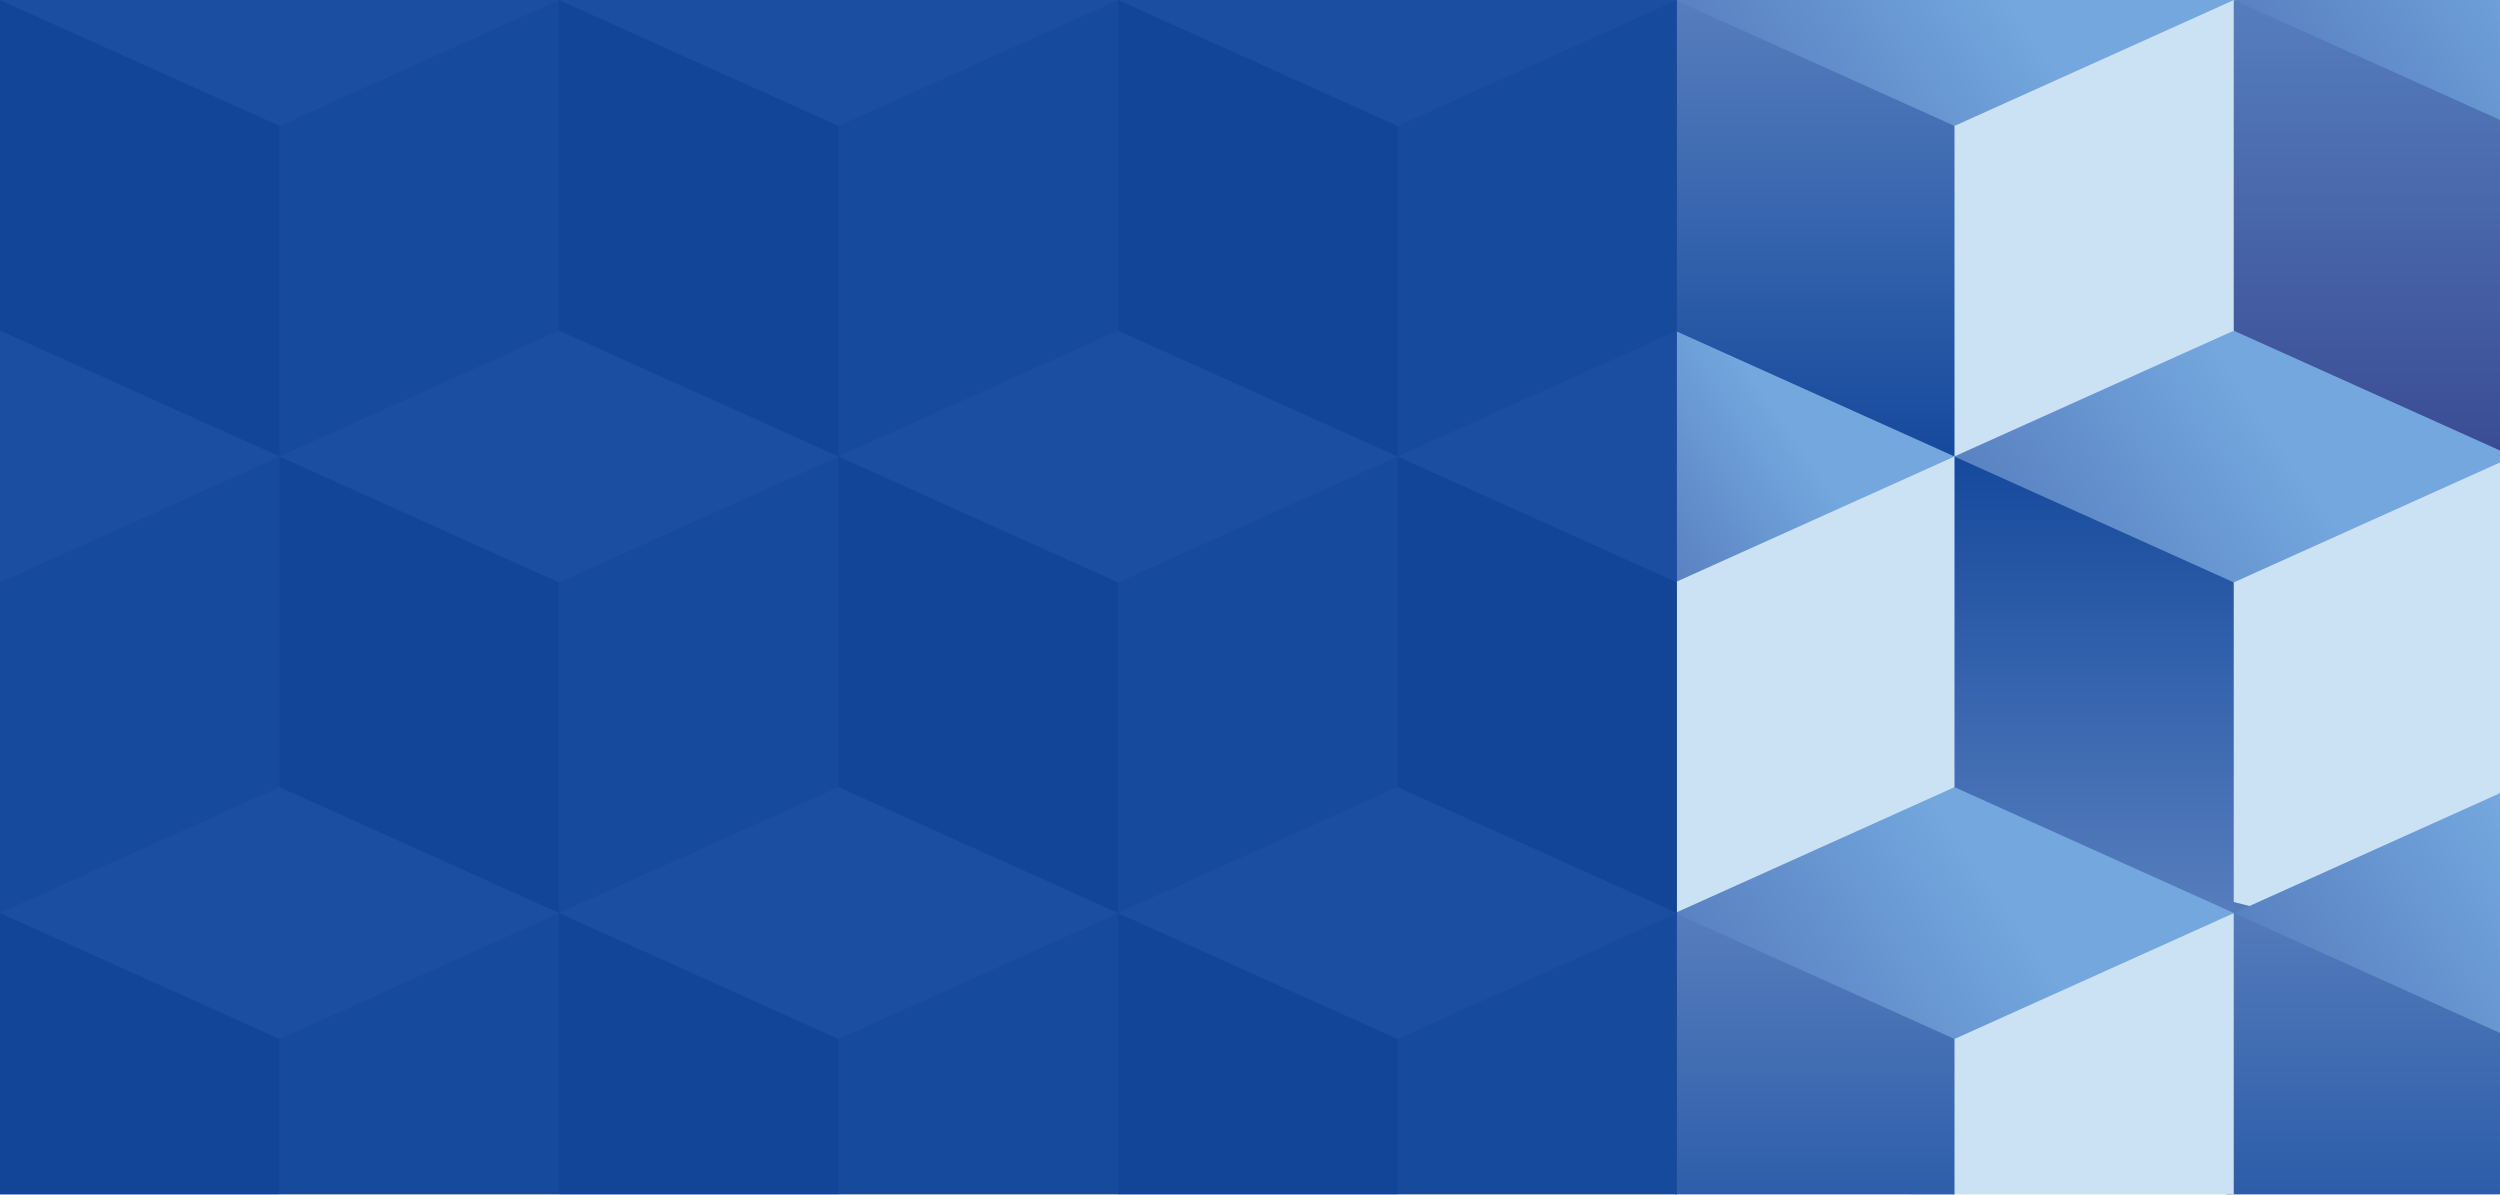
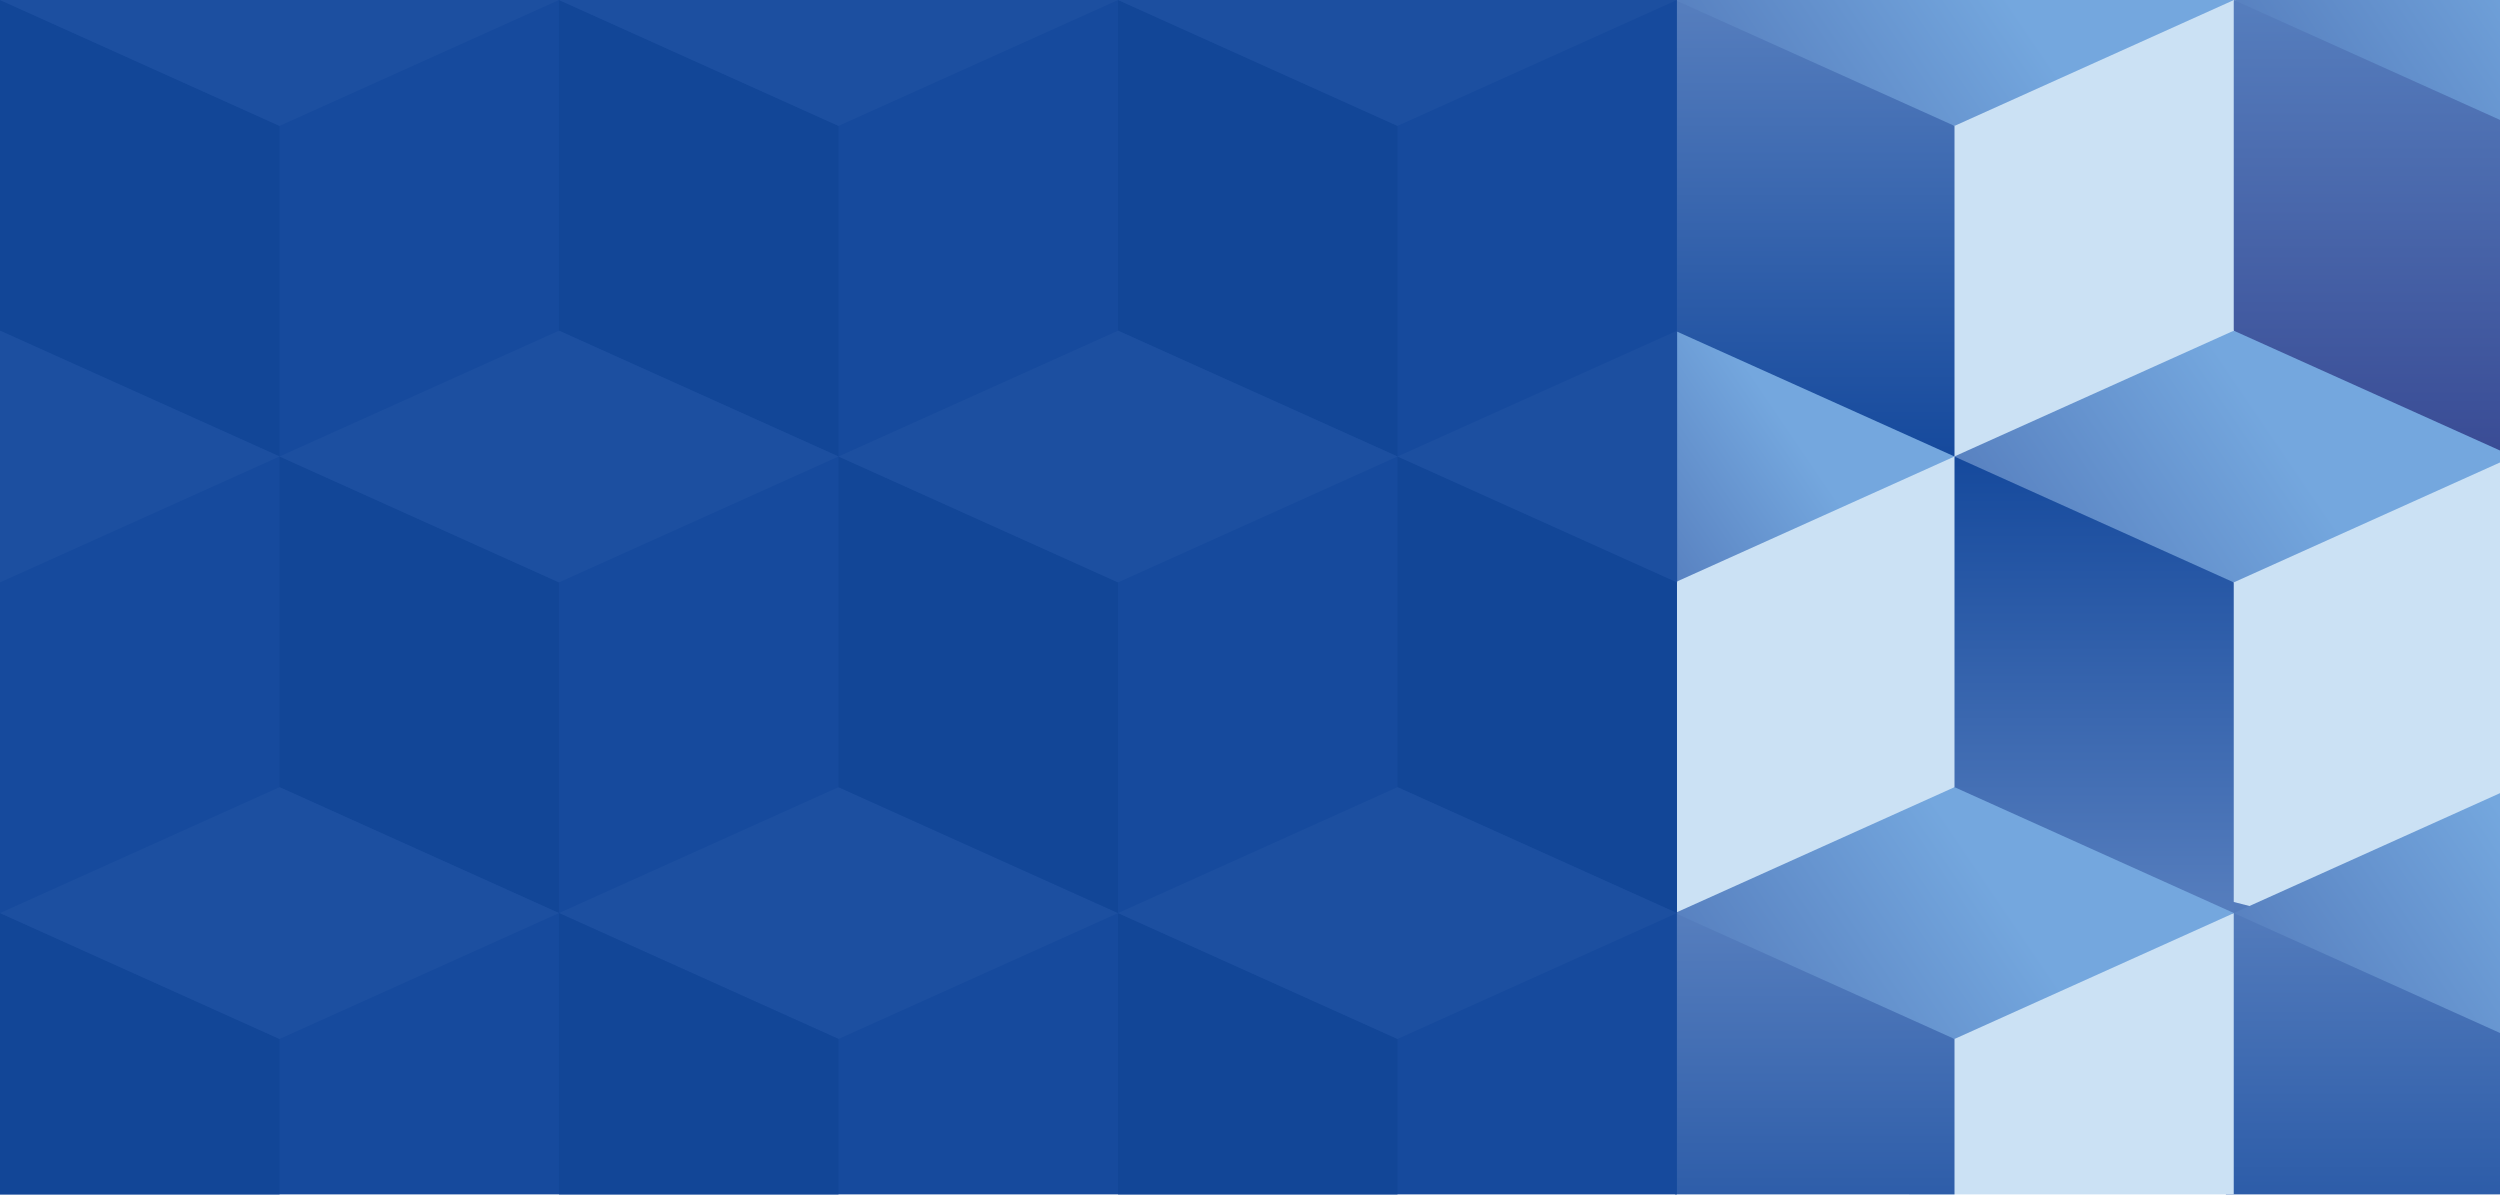
<svg xmlns="http://www.w3.org/2000/svg" xmlns:xlink="http://www.w3.org/1999/xlink" version="1.1" id="Layer_1" x="0px" y="0px" viewBox="0 0 2541.7 1214.3" style="enable-background:new 0 0 2541.7 1214.3;" xml:space="preserve">
  <style type="text/css">
	.st0{clip-path:url(#SVGID_2_);}
- 	.st1{fill:url(#SVGID_3_);}
- 	.st2{fill:#CBE1F4;}
- 	.st3{fill:url(#SVGID_4_);}
- 	.st4{fill:url(#SVGID_5_);}
- 	.st5{fill:url(#SVGID_6_);}
- 	.st6{fill:url(#SVGID_7_);}
- 	.st7{fill:url(#SVGID_8_);}
- 	.st8{fill:none;}
+ 	.st1{fill:none;}
+ 	.st2{fill:url(#SVGID_3_);}
+ 	.st3{fill:#CBE1F4;}
+ 	.st4{fill:url(#SVGID_4_);}
+ 	.st5{fill:url(#SVGID_5_);}
+ 	.st6{fill:url(#SVGID_6_);}
+ 	.st7{fill:url(#SVGID_7_);}
+ 	.st8{fill:url(#SVGID_8_);}
	.st9{fill:url(#SVGID_9_);}
	.st10{fill:url(#SVGID_10_);}
	.st11{fill:url(#SVGID_11_);}
	.st12{fill:url(#SVGID_12_);}
	.st13{fill:url(#SVGID_13_);}
	.st14{fill:#164A9D;}
- 	.st15{opacity:0.4;fill:#0D3F8E;enable-background:new    ;}
- 	.st16{opacity:3.000000e-02;fill:#CBE1F4;}
+ 	.st15{fill:#124697;enable-background:new    ;}
+ 	.st16{fill:#1C4FA0;enable-background:new    ;}
</style>
  <g>
    <defs>
      <rect id="SVGID_1_" width="2541.7" height="1214.3" />
    </defs>
    <clipPath id="SVGID_2_">
      <use xlink:href="#SVGID_1_" style="overflow:visible;" />
    </clipPath>
    <g class="st0">
-       <linearGradient id="SVGID_3_" gradientUnits="userSpaceOnUse" x1="2369.35" y1="266.518" x2="2369.35" y2="62.497" gradientTransform="matrix(1 0 0 2.1996 0 -128.0921)">
+       <rect class="st1" width="2541.7" height="1214.3" />
+       <linearGradient id="SVGID_3_" gradientUnits="userSpaceOnUse" x1="2369.35" y1="630.076" x2="2369.35" y2="834.097" gradientTransform="matrix(1 0 0 -2.1996 0 1844.055)">
        <stop offset="0" style="stop-color:#3A4C95" />
        <stop offset="1" style="stop-color:#557DBD" />
      </linearGradient>
-       <polygon class="st1" points="2271,336.2 2369.3,451.4 2555.2,464.1 2555.2,128 2463.5,37.4 2271,0 2183.5,207.4   " />
-       <polygon class="st2" points="2271,336.2 2183.5,415.4 1986.9,464.1 1923.1,75.4 2271,0   " />
-       <polygon class="st2" points="2271,592.1 2395.5,483.4 2555.2,464.1 2555.2,800.3 2413.1,915.4 2271,928.3 2183.5,765.4   " />
-       <linearGradient id="SVGID_4_" gradientUnits="userSpaceOnUse" x1="2384.37" y1="688.394" x2="2384.37" y2="472.997" gradientTransform="matrix(1 0 0 2.1996 0 -128.0921)">
+       <polygon class="st2" points="2271,336.2 2369.3,451.4 2555.2,464.1 2555.2,128 2463.5,37.4 2271,0 2183.5,207.4   " />
+       <polygon class="st3" points="2271,336.2 2183.5,415.4 1986.9,464.1 1923.1,75.4 2271,0   " />
+       <polygon class="st3" points="2271,592.1 2395.5,483.4 2555.2,464.1 2555.2,800.3 2413.1,915.4 2271,928.3 2183.5,765.4   " />
+       <linearGradient id="SVGID_4_" gradientUnits="userSpaceOnUse" x1="2384.35" y1="208.199" x2="2384.35" y2="423.597" gradientTransform="matrix(1 0 0 -2.1996 0 1844.055)">
        <stop offset="0" style="stop-color:#164A9D" />
        <stop offset="1" style="stop-color:#557DBD" />
      </linearGradient>
-       <polygon class="st3" points="2271,1264.5 2555.2,1392.4 2555.2,989.4 2213.5,902.4   " />
-       <polygon class="st2" points="2271,1264.5 1986.9,1392.4 1933.5,1185.4 1987.1,1003.4 2271,928.3   " />
-       <linearGradient id="SVGID_5_" gradientUnits="userSpaceOnUse" x1="2048.015" y1="615.529" x2="2310.265" y2="437.475">
+       <polygon class="st4" points="2271,1264.5 2555.2,1392.4 2555.2,989.4 2213.5,902.4   " />
+       <polygon class="st3" points="2271,1264.5 1986.9,1392.4 1933.5,1185.4 1987.1,1003.4 2271,928.3   " />
+       <linearGradient id="SVGID_5_" gradientUnits="userSpaceOnUse" x1="2048.015" y1="598.471" x2="2310.265" y2="776.525" gradientTransform="matrix(1 0 0 -1 0 1214)">
        <stop offset="0" style="stop-color:#557DBD" />
        <stop offset="1" style="stop-color:#74A7DE" />
      </linearGradient>
-       <polygon class="st4" points="2271,336.2 1986.9,464.1 2117.1,617.4 2271,592.1 2555.2,464.1   " />
-       <linearGradient id="SVGID_6_" gradientUnits="userSpaceOnUse" x1="2332.17" y1="151.392" x2="2594.42" y2="-26.662">
+       <polygon class="st5" points="2271,336.2 1986.9,464.1 2117.1,617.4 2271,592.1 2555.2,464.1   " />
+       <linearGradient id="SVGID_6_" gradientUnits="userSpaceOnUse" x1="2332.17" y1="1062.608" x2="2594.42" y2="1240.662" gradientTransform="matrix(1 0 0 -1 0 1214)">
        <stop offset="0" style="stop-color:#557DBD" />
        <stop offset="1" style="stop-color:#74A7DE" />
      </linearGradient>
-       <polygon class="st5" points="2555.2,-128 2271,0 2555.2,128 2839.3,0   " />
-       <linearGradient id="SVGID_7_" gradientUnits="userSpaceOnUse" x1="2332.174" y1="1079.689" x2="2594.424" y2="901.635">
+       <polygon class="st6" points="2555.2,-128 2271,0 2555.2,128 2839.3,0   " />
+       <linearGradient id="SVGID_7_" gradientUnits="userSpaceOnUse" x1="2332.174" y1="134.311" x2="2594.424" y2="312.365" gradientTransform="matrix(1 0 0 -1 0 1214)">
        <stop offset="0" style="stop-color:#557DBD" />
        <stop offset="1" style="stop-color:#74A7DE" />
      </linearGradient>
-       <polygon class="st6" points="2555.2,800.3 2271,928.3 2555.2,1056.3 2839.3,928.3 2673.3,853.5   " />
-       <linearGradient id="SVGID_8_" gradientUnits="userSpaceOnUse" x1="1345.85" y1="593.889" x2="1345.85" y2="389.869" gradientTransform="matrix(-1 0 0 -2.1996 3429.9 1776.469)">
+       <polygon class="st7" points="2555.2,800.3 2271,928.3 2555.2,1056.3 2839.3,928.3 2673.3,853.5   " />
+       <linearGradient id="SVGID_8_" gradientUnits="userSpaceOnUse" x1="3837.85" y1="-226.483" x2="3837.85" y2="-22.462" gradientTransform="matrix(-1 0 0 2.1996 5921.9 968.3215)">
        <stop offset="0" style="stop-color:#164A9D" />
        <stop offset="1" style="stop-color:#557DBD" />
      </linearGradient>
-       <polygon class="st7" points="2271,592.1 1986.9,464.1 1897.1,829.4 2271,928.3   " />
-       <rect x="67.1" y="1.4" class="st8" width="1920" height="1080" />
-       <linearGradient id="SVGID_9_" gradientUnits="userSpaceOnUse" x1="1845" y1="266.518" x2="1845" y2="62.497" gradientTransform="matrix(1 0 0 2.1996 0 -128.0921)">
+       <polygon class="st8" points="2271,592.1 1986.9,464.1 1897.1,829.4 2271,928.3   " />
+       <rect x="67.1" y="1.4" class="st1" width="1920" height="1080" />
+       <linearGradient id="SVGID_9_" gradientUnits="userSpaceOnUse" x1="1845" y1="630.076" x2="1845" y2="834.097" gradientTransform="matrix(1 0 0 -2.1996 0 1844.055)">
        <stop offset="0" style="stop-color:#164A9D" />
        <stop offset="1" style="stop-color:#557DBD" />
      </linearGradient>
      <polygon class="st9" points="1702.9,336.2 1785.1,453.4 1987.1,464.1 1987.1,128 1907.1,53.4 1702.9,0   " />
-       <polygon class="st2" points="1702.9,592.1 1805.1,503.4 1987.1,464.1 1987.1,800.3 1889.1,907.4 1702.9,928.3   " />
-       <linearGradient id="SVGID_10_" gradientUnits="userSpaceOnUse" x1="1764.074" y1="1079.689" x2="2026.324" y2="901.635">
+       <polygon class="st3" points="1702.9,592.1 1805.1,503.4 1987.1,464.1 1987.1,800.3 1889.1,907.4 1702.9,928.3   " />
+       <linearGradient id="SVGID_10_" gradientUnits="userSpaceOnUse" x1="1764.074" y1="134.311" x2="2026.324" y2="312.365" gradientTransform="matrix(1 0 0 -1 0 1214)">
        <stop offset="0" style="stop-color:#557DBD" />
        <stop offset="1" style="stop-color:#74A7DE" />
      </linearGradient>
      <polygon class="st10" points="1987.1,800.3 1702.9,928.3 1823.1,1037.4 1987.1,1056.3 2271.2,928.3   " />
-       <linearGradient id="SVGID_11_" gradientUnits="userSpaceOnUse" x1="1764.07" y1="151.392" x2="2026.32" y2="-26.662">
+       <linearGradient id="SVGID_11_" gradientUnits="userSpaceOnUse" x1="1764.07" y1="1062.608" x2="2026.32" y2="1240.662" gradientTransform="matrix(1 0 0 -1 0 1214)">
        <stop offset="0" style="stop-color:#557DBD" />
        <stop offset="0.995" style="stop-color:#74A7DE" />
      </linearGradient>
      <polygon class="st11" points="1987.1,-128 1702.9,0 1987.1,128 2271.2,0   " />
-       <linearGradient id="SVGID_12_" gradientUnits="userSpaceOnUse" x1="1639.895" y1="539.406" x2="1811.146" y2="423.135">
+       <linearGradient id="SVGID_12_" gradientUnits="userSpaceOnUse" x1="1639.895" y1="674.594" x2="1811.146" y2="790.865" gradientTransform="matrix(1 0 0 -1 0 1214)">
        <stop offset="0" style="stop-color:#557DBD" />
        <stop offset="1" style="stop-color:#74A7DE" />
      </linearGradient>
      <polygon class="st12" points="1702.9,336.2 1702.9,592.1 1987.1,464.1   " />
-       <linearGradient id="SVGID_13_" gradientUnits="userSpaceOnUse" x1="1845" y1="688.546" x2="1845" y2="484.525" gradientTransform="matrix(1 0 0 2.1996 0 -128.0921)">
+       <linearGradient id="SVGID_13_" gradientUnits="userSpaceOnUse" x1="1845" y1="208.048" x2="1845" y2="412.069" gradientTransform="matrix(1 0 0 -2.1996 0 1844.055)">
        <stop offset="0" style="stop-color:#164A9D" />
        <stop offset="1" style="stop-color:#557DBD" />
      </linearGradient>
      <polyline class="st13" points="1702.9,1264.5 1987.1,1392.4 1987.1,1056.3 1702.9,928.3   " />
-       <rect x="-2" class="st8" width="2558.1" height="1214.3" />
-       <rect x="-2" class="st8" width="2543.7" height="1214.3" />
+       <rect x="-2" class="st1" width="2558.1" height="1214.3" />
+       <rect x="-2" class="st1" width="2543.7" height="1214.3" />
      <rect class="st14" width="1704.9" height="1214.3" />
      <polyline class="st15" points="1420.8,800.3 1704.9,928.3 1704.9,592.1 1420.8,464.1   " />
      <polyline class="st15" points="1136.7,336.2 1420.8,464.1 1420.8,128 1136.7,0   " />
      <polyline class="st15" points="1420.8,1056.3 1136.7,928.3 1136.7,1264.5 1420.8,1392.4   " />
      <polygon class="st16" points="1420.8,-128 1136.7,0 1420.8,128 1704.9,0   " />
      <polygon class="st16" points="1420.8,800.3 1136.7,928.3 1420.8,1056.3 1704.9,928.3 1538.9,853.5   " />
      <polygon class="st15" points="568.3,336.2 852.5,464.1 852.5,128 568.3,0   " />
      <polygon class="st15" points="568.3,592.1 284.2,464.1 284.2,800.3 568.3,928.3   " />
      <polygon class="st15" points="0,336.2 284.2,464.1 284.2,128 0,0 -87.5,207.4   " />
      <polygon class="st15" points="0,1264.5 284.2,1392.4 284.2,1056.3 0,928.3   " />
      <polygon class="st16" points="0,336.2 -284.1,464.1 0,592.1 284.2,464.1   " />
      <polygon class="st16" points="284.2,-128 0,0 284.2,128 568.3,0   " />
      <polygon class="st16" points="852.5,800.3 568.3,928.3 852.5,1056.3 1136.7,928.3   " />
      <polygon class="st16" points="852.5,-128 568.3,0 852.5,128 1136.7,0   " />
      <polygon class="st16" points="568.3,336.2 284.2,464.1 568.3,592.1 852.5,464.1   " />
      <polygon class="st15" points="568.3,1264.5 852.5,1392.4 852.5,1056.3 568.3,928.3   " />
      <polygon class="st16" points="284.2,800.3 0,928.3 284.2,1056.3 568.3,928.3 402.3,853.5   " />
      <polygon class="st15" points="1136.7,592.1 852.5,464.1 852.5,800.3 967.9,852.3 1136.7,928.3   " />
      <polygon class="st16" points="1136.7,336.2 852.5,464.1 1136.7,592.1 1420.8,464.1   " />
      <polyline class="st16" points="1705.1,336.2 1420.9,464.1 1705.1,592.1   " />
    </g>
  </g>
</svg>
